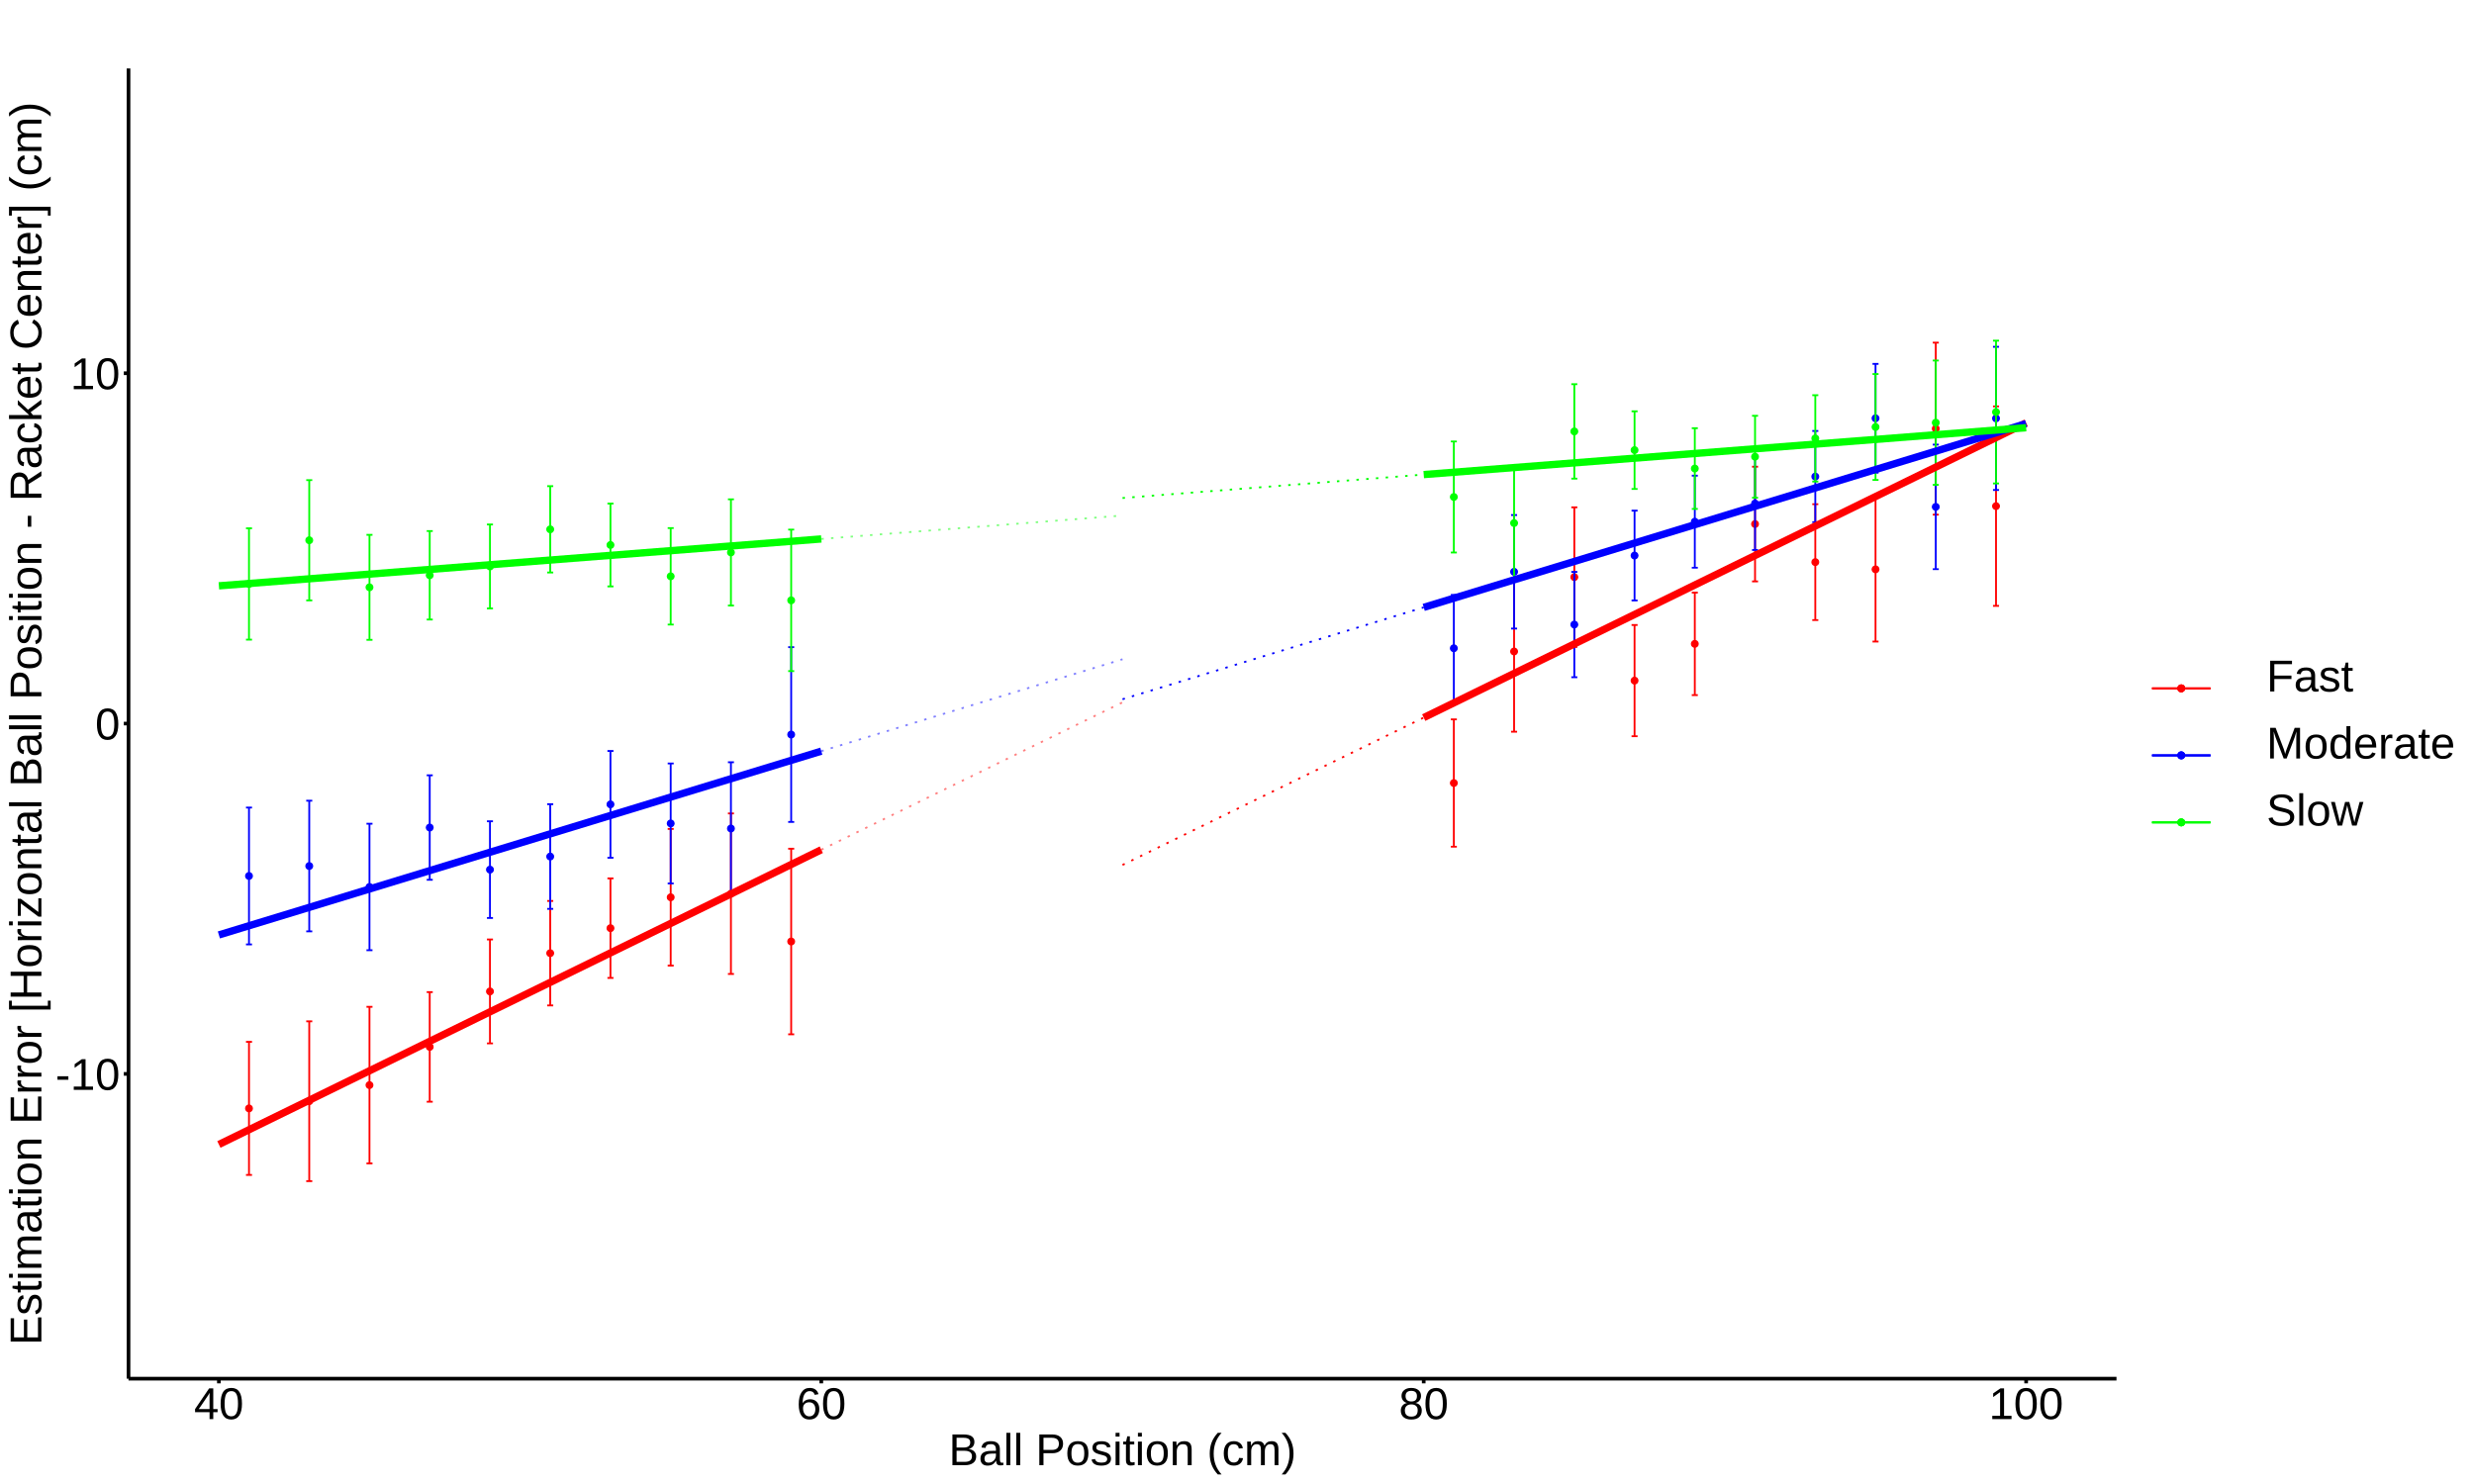
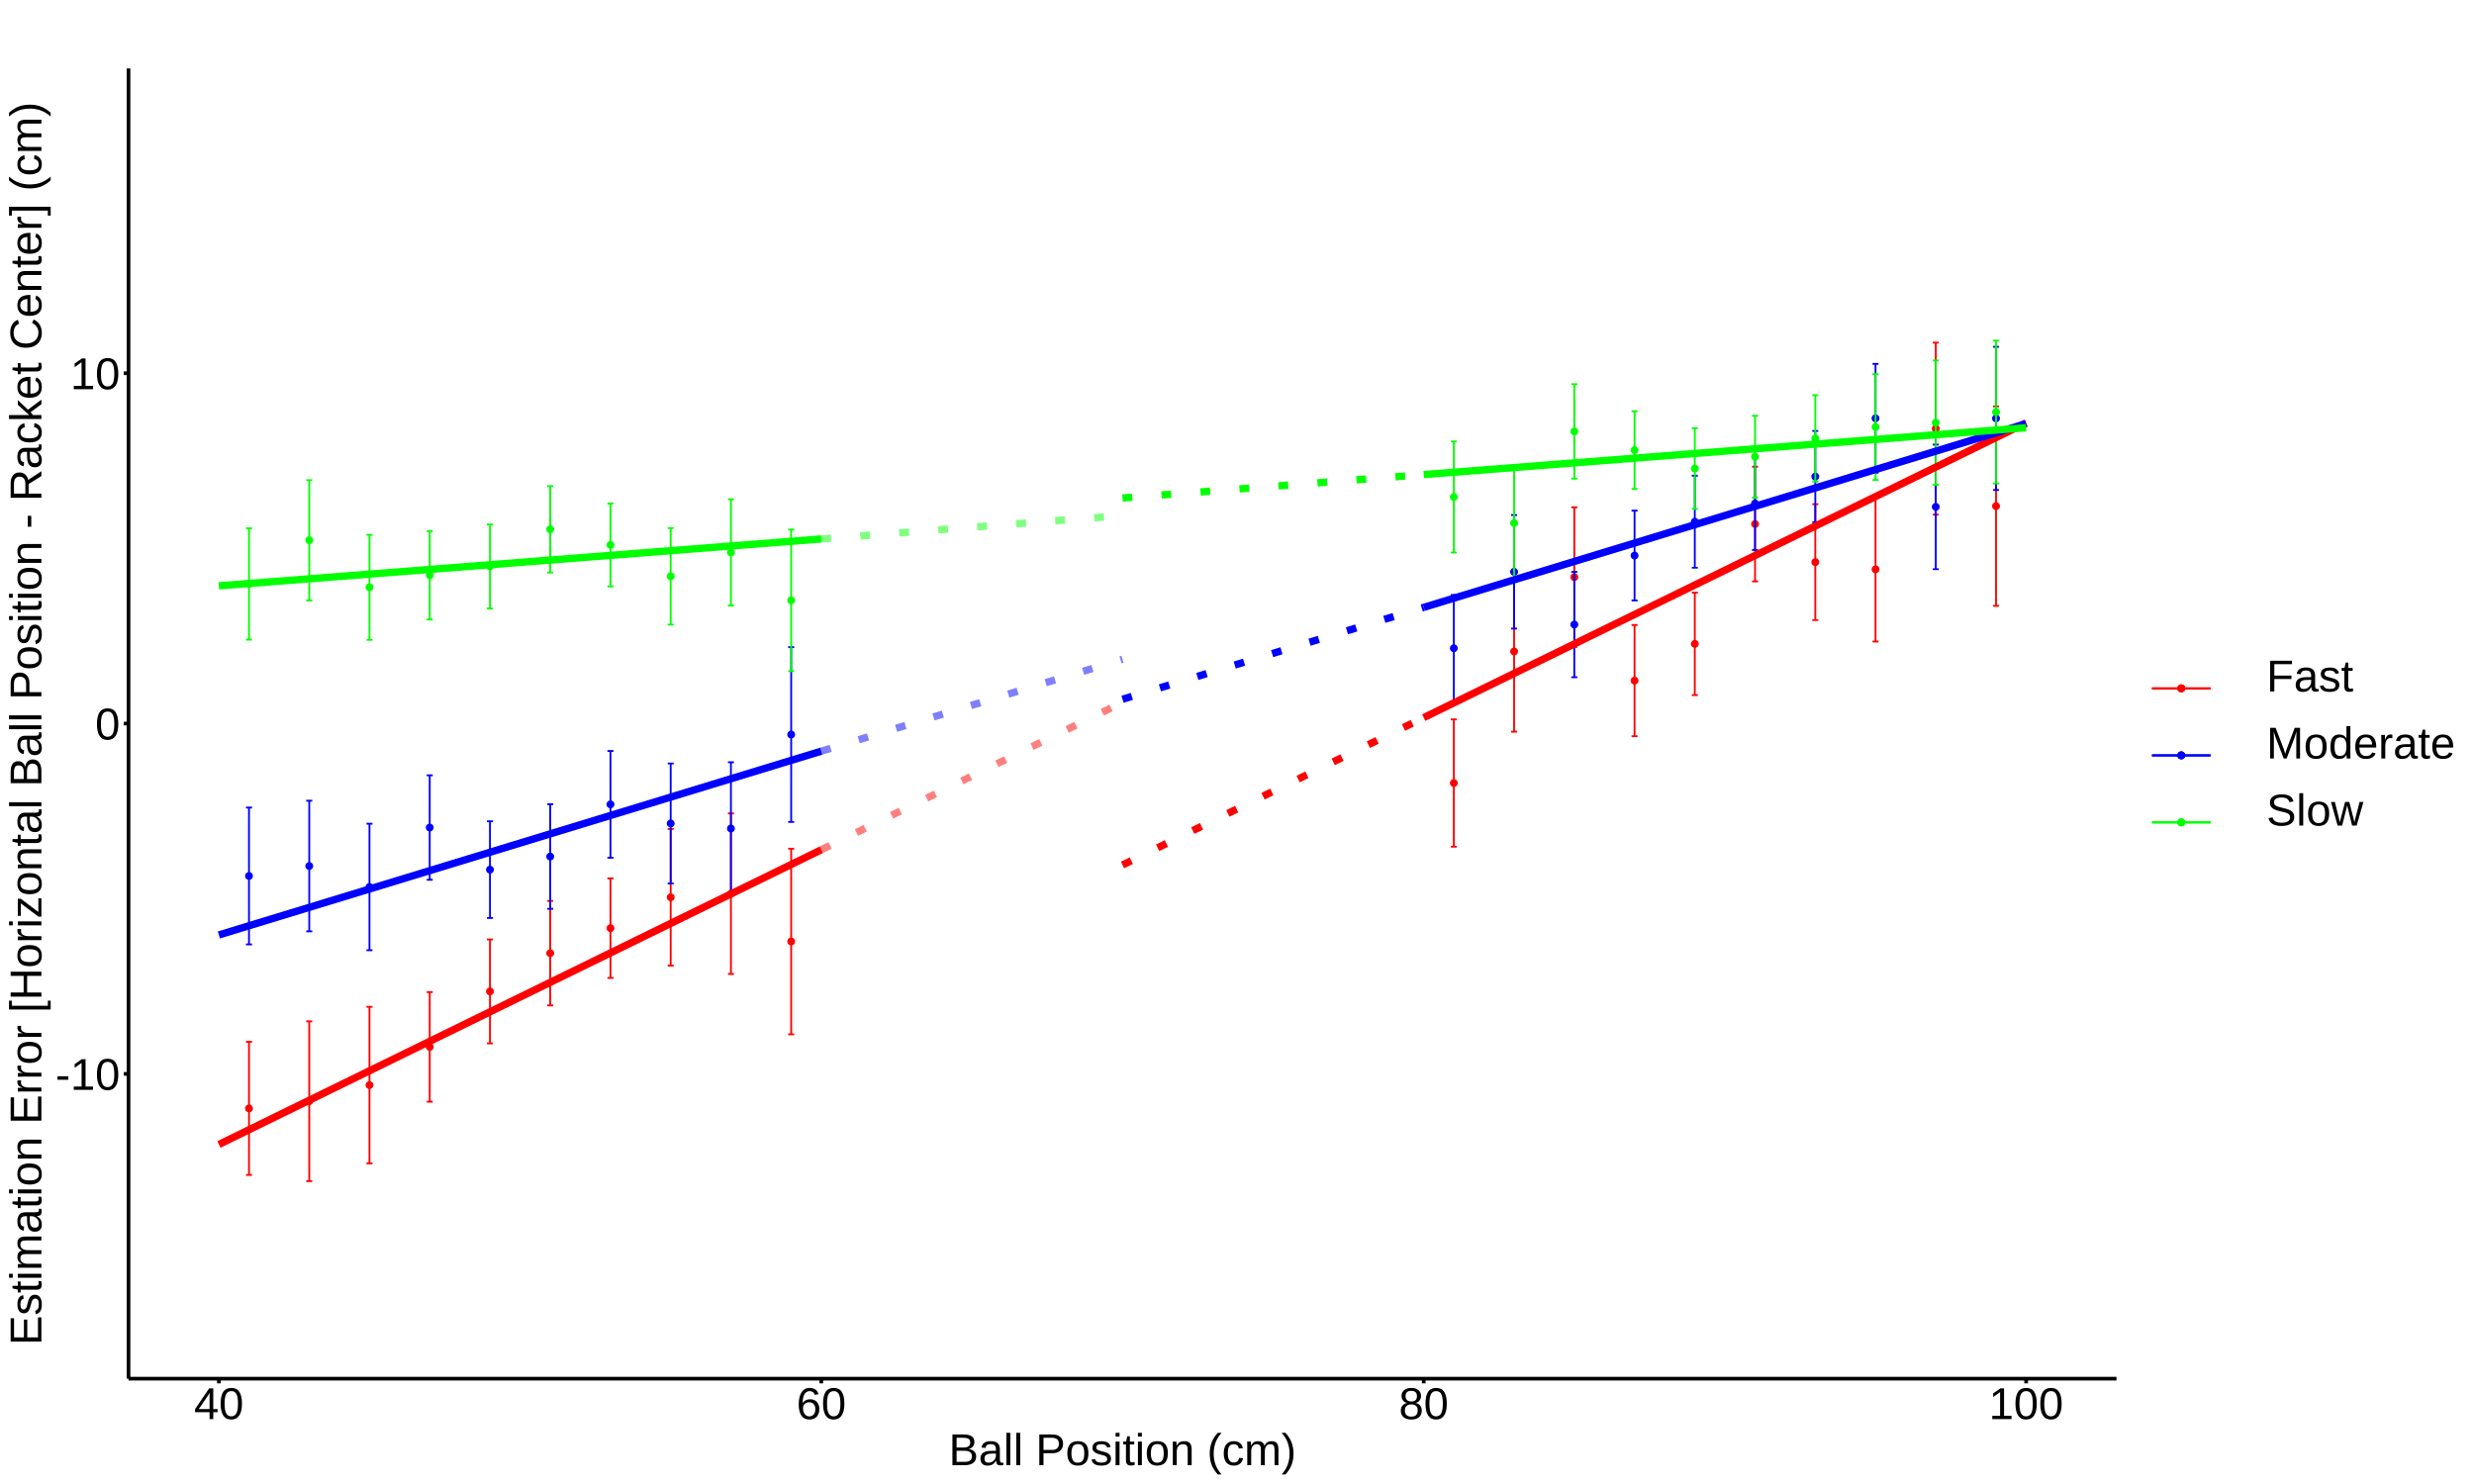
<svg xmlns="http://www.w3.org/2000/svg" class="svglite" width="1440.00pt" height="864.00pt" viewBox="0 0 1440.00 864.00">
  <defs>
    <style type="text/css">
    .svglite line, .svglite polyline, .svglite polygon, .svglite path, .svglite rect, .svglite circle {
      fill: none;
      stroke: #000000;
      stroke-linecap: round;
      stroke-linejoin: round;
      stroke-miterlimit: 10.00;
    }
    .svglite text {
      white-space: pre;
    }
  </style>
  </defs>
  <rect width="100%" height="100%" style="stroke: none; fill: none;" />
  <defs>
    <clipPath id="cpMC4wMHwxNDQwLjAwfDAuMDB8ODY0LjAw">
      <rect x="0.00" y="0.00" width="1440.00" height="864.00" />
    </clipPath>
  </defs>
  <g clip-path="url(#cpMC4wMHwxNDQwLjAwfDAuMDB8ODY0LjAw)">
</g>
  <defs>
    <clipPath id="cpNzQuODB8MTIzMS45MXwzOS44NXw4MDIuNjg=">
      <rect x="74.80" y="39.85" width="1157.11" height="762.83" />
    </clipPath>
  </defs>
  <g clip-path="url(#cpNzQuODB8MTIzMS45MXwzOS44NXw4MDIuNjg=)">
    <circle cx="144.93" cy="645.32" r="1.95" style="stroke-width: 0.71; stroke: #FF0000; fill: #FF0000;" />
    <circle cx="180.00" cy="641.15" r="1.95" style="stroke-width: 0.71; stroke: #FF0000; fill: #FF0000;" />
    <circle cx="215.06" cy="631.76" r="1.95" style="stroke-width: 0.71; stroke: #FF0000; fill: #FF0000;" />
    <circle cx="250.12" cy="609.51" r="1.95" style="stroke-width: 0.71; stroke: #FF0000; fill: #FF0000;" />
    <circle cx="285.19" cy="577.22" r="1.95" style="stroke-width: 0.71; stroke: #FF0000; fill: #FF0000;" />
    <circle cx="320.25" cy="554.95" r="1.95" style="stroke-width: 0.71; stroke: #FF0000; fill: #FF0000;" />
    <circle cx="355.32" cy="540.39" r="1.95" style="stroke-width: 0.71; stroke: #FF0000; fill: #FF0000;" />
    <circle cx="390.38" cy="522.41" r="1.95" style="stroke-width: 0.71; stroke: #FF0000; fill: #FF0000;" />
    <circle cx="425.44" cy="520.33" r="1.95" style="stroke-width: 0.71; stroke: #FF0000; fill: #FF0000;" />
    <circle cx="460.51" cy="548.15" r="1.95" style="stroke-width: 0.71; stroke: #FF0000; fill: #FF0000;" />
    <circle cx="846.21" cy="455.89" r="1.95" style="stroke-width: 0.71; stroke: #FF0000; fill: #FF0000;" />
    <circle cx="881.28" cy="379.29" r="1.95" style="stroke-width: 0.71; stroke: #FF0000; fill: #FF0000;" />
    <circle cx="916.34" cy="336.01" r="1.95" style="stroke-width: 0.71; stroke: #FF0000; fill: #FF0000;" />
    <circle cx="951.40" cy="396.26" r="1.95" style="stroke-width: 0.71; stroke: #FF0000; fill: #FF0000;" />
    <circle cx="986.47" cy="374.86" r="1.95" style="stroke-width: 0.71; stroke: #FF0000; fill: #FF0000;" />
    <circle cx="1021.53" cy="305.10" r="1.95" style="stroke-width: 0.71; stroke: #FF0000; fill: #FF0000;" />
    <circle cx="1056.60" cy="327.28" r="1.95" style="stroke-width: 0.71; stroke: #FF0000; fill: #FF0000;" />
    <circle cx="1091.66" cy="331.48" r="1.95" style="stroke-width: 0.71; stroke: #FF0000; fill: #FF0000;" />
    <circle cx="1126.72" cy="249.56" r="1.95" style="stroke-width: 0.71; stroke: #FF0000; fill: #FF0000;" />
    <circle cx="1161.79" cy="294.67" r="1.95" style="stroke-width: 0.71; stroke: #FF0000; fill: #FF0000;" />
    <polyline points="143.18,606.57 146.69,606.57 " style="stroke-width: 1.07; stroke: #FF0000; stroke-linecap: butt;" />
    <polyline points="144.93,606.57 144.93,684.06 " style="stroke-width: 1.07; stroke: #FF0000; stroke-linecap: butt;" />
    <polyline points="143.18,684.06 146.69,684.06 " style="stroke-width: 1.07; stroke: #FF0000; stroke-linecap: butt;" />
    <polyline points="178.24,594.63 181.75,594.63 " style="stroke-width: 1.07; stroke: #FF0000; stroke-linecap: butt;" />
    <polyline points="180.00,594.63 180.00,687.68 " style="stroke-width: 1.07; stroke: #FF0000; stroke-linecap: butt;" />
    <polyline points="178.24,687.68 181.75,687.68 " style="stroke-width: 1.07; stroke: #FF0000; stroke-linecap: butt;" />
    <polyline points="213.31,586.17 216.81,586.17 " style="stroke-width: 1.07; stroke: #FF0000; stroke-linecap: butt;" />
    <polyline points="215.06,586.17 215.06,677.35 " style="stroke-width: 1.07; stroke: #FF0000; stroke-linecap: butt;" />
    <polyline points="213.31,677.35 216.81,677.35 " style="stroke-width: 1.07; stroke: #FF0000; stroke-linecap: butt;" />
    <polyline points="248.37,577.60 251.88,577.60 " style="stroke-width: 1.07; stroke: #FF0000; stroke-linecap: butt;" />
    <polyline points="250.12,577.60 250.12,641.42 " style="stroke-width: 1.07; stroke: #FF0000; stroke-linecap: butt;" />
    <polyline points="248.37,641.42 251.88,641.42 " style="stroke-width: 1.07; stroke: #FF0000; stroke-linecap: butt;" />
    <polyline points="283.43,546.97 286.94,546.97 " style="stroke-width: 1.07; stroke: #FF0000; stroke-linecap: butt;" />
    <polyline points="285.19,546.97 285.19,607.47 " style="stroke-width: 1.07; stroke: #FF0000; stroke-linecap: butt;" />
    <polyline points="283.43,607.47 286.94,607.47 " style="stroke-width: 1.07; stroke: #FF0000; stroke-linecap: butt;" />
    <polyline points="318.50,524.53 322.01,524.53 " style="stroke-width: 1.07; stroke: #FF0000; stroke-linecap: butt;" />
    <polyline points="320.25,524.53 320.25,585.37 " style="stroke-width: 1.07; stroke: #FF0000; stroke-linecap: butt;" />
    <polyline points="318.50,585.37 322.01,585.37 " style="stroke-width: 1.07; stroke: #FF0000; stroke-linecap: butt;" />
    <polyline points="353.56,511.41 357.07,511.41 " style="stroke-width: 1.07; stroke: #FF0000; stroke-linecap: butt;" />
    <polyline points="355.32,511.41 355.32,569.37 " style="stroke-width: 1.07; stroke: #FF0000; stroke-linecap: butt;" />
    <polyline points="353.56,569.37 357.07,569.37 " style="stroke-width: 1.07; stroke: #FF0000; stroke-linecap: butt;" />
    <polyline points="388.63,482.62 392.13,482.62 " style="stroke-width: 1.07; stroke: #FF0000; stroke-linecap: butt;" />
    <polyline points="390.38,482.62 390.38,562.19 " style="stroke-width: 1.07; stroke: #FF0000; stroke-linecap: butt;" />
    <polyline points="388.63,562.19 392.13,562.19 " style="stroke-width: 1.07; stroke: #FF0000; stroke-linecap: butt;" />
    <polyline points="423.69,473.60 427.20,473.60 " style="stroke-width: 1.07; stroke: #FF0000; stroke-linecap: butt;" />
    <polyline points="425.44,473.60 425.44,567.06 " style="stroke-width: 1.07; stroke: #FF0000; stroke-linecap: butt;" />
    <polyline points="423.69,567.06 427.20,567.06 " style="stroke-width: 1.07; stroke: #FF0000; stroke-linecap: butt;" />
    <polyline points="458.75,494.12 462.26,494.12 " style="stroke-width: 1.07; stroke: #FF0000; stroke-linecap: butt;" />
    <polyline points="460.51,494.12 460.51,602.19 " style="stroke-width: 1.07; stroke: #FF0000; stroke-linecap: butt;" />
    <polyline points="458.75,602.19 462.26,602.19 " style="stroke-width: 1.07; stroke: #FF0000; stroke-linecap: butt;" />
    <polyline points="844.46,418.82 847.96,418.82 " style="stroke-width: 1.07; stroke: #FF0000; stroke-linecap: butt;" />
    <polyline points="846.21,418.82 846.21,492.96 " style="stroke-width: 1.07; stroke: #FF0000; stroke-linecap: butt;" />
    <polyline points="844.46,492.96 847.96,492.96 " style="stroke-width: 1.07; stroke: #FF0000; stroke-linecap: butt;" />
    <polyline points="879.52,332.57 883.03,332.57 " style="stroke-width: 1.07; stroke: #FF0000; stroke-linecap: butt;" />
    <polyline points="881.28,332.57 881.28,426.00 " style="stroke-width: 1.07; stroke: #FF0000; stroke-linecap: butt;" />
    <polyline points="879.52,426.00 883.03,426.00 " style="stroke-width: 1.07; stroke: #FF0000; stroke-linecap: butt;" />
    <polyline points="914.59,295.37 918.09,295.37 " style="stroke-width: 1.07; stroke: #FF0000; stroke-linecap: butt;" />
    <polyline points="916.34,295.37 916.34,376.65 " style="stroke-width: 1.07; stroke: #FF0000; stroke-linecap: butt;" />
    <polyline points="914.59,376.65 918.09,376.65 " style="stroke-width: 1.07; stroke: #FF0000; stroke-linecap: butt;" />
    <polyline points="949.65,363.87 953.16,363.87 " style="stroke-width: 1.07; stroke: #FF0000; stroke-linecap: butt;" />
    <polyline points="951.40,363.87 951.40,428.64 " style="stroke-width: 1.07; stroke: #FF0000; stroke-linecap: butt;" />
    <polyline points="949.65,428.64 953.16,428.64 " style="stroke-width: 1.07; stroke: #FF0000; stroke-linecap: butt;" />
    <polyline points="984.71,345.01 988.22,345.01 " style="stroke-width: 1.07; stroke: #FF0000; stroke-linecap: butt;" />
    <polyline points="986.47,345.01 986.47,404.70 " style="stroke-width: 1.07; stroke: #FF0000; stroke-linecap: butt;" />
    <polyline points="984.71,404.70 988.22,404.70 " style="stroke-width: 1.07; stroke: #FF0000; stroke-linecap: butt;" />
    <polyline points="1019.78,271.73 1023.28,271.73 " style="stroke-width: 1.07; stroke: #FF0000; stroke-linecap: butt;" />
    <polyline points="1021.53,271.73 1021.53,338.48 " style="stroke-width: 1.07; stroke: #FF0000; stroke-linecap: butt;" />
    <polyline points="1019.78,338.48 1023.28,338.48 " style="stroke-width: 1.07; stroke: #FF0000; stroke-linecap: butt;" />
    <polyline points="1054.84,293.55 1058.35,293.55 " style="stroke-width: 1.07; stroke: #FF0000; stroke-linecap: butt;" />
    <polyline points="1056.60,293.55 1056.60,361.02 " style="stroke-width: 1.07; stroke: #FF0000; stroke-linecap: butt;" />
    <polyline points="1054.84,361.02 1058.35,361.02 " style="stroke-width: 1.07; stroke: #FF0000; stroke-linecap: butt;" />
    <polyline points="1089.91,289.45 1093.41,289.45 " style="stroke-width: 1.07; stroke: #FF0000; stroke-linecap: butt;" />
    <polyline points="1091.66,289.45 1091.66,373.51 " style="stroke-width: 1.07; stroke: #FF0000; stroke-linecap: butt;" />
    <polyline points="1089.91,373.51 1093.41,373.51 " style="stroke-width: 1.07; stroke: #FF0000; stroke-linecap: butt;" />
    <polyline points="1124.97,199.49 1128.48,199.49 " style="stroke-width: 1.07; stroke: #FF0000; stroke-linecap: butt;" />
    <polyline points="1126.72,199.49 1126.72,299.64 " style="stroke-width: 1.07; stroke: #FF0000; stroke-linecap: butt;" />
    <polyline points="1124.97,299.64 1128.48,299.64 " style="stroke-width: 1.07; stroke: #FF0000; stroke-linecap: butt;" />
    <polyline points="1160.03,236.60 1163.54,236.60 " style="stroke-width: 1.07; stroke: #FF0000; stroke-linecap: butt;" />
    <polyline points="1161.79,236.60 1161.79,352.74 " style="stroke-width: 1.07; stroke: #FF0000; stroke-linecap: butt;" />
    <polyline points="1160.03,352.74 1163.54,352.74 " style="stroke-width: 1.07; stroke: #FF0000; stroke-linecap: butt;" />
    <circle cx="144.93" cy="510.00" r="1.95" style="stroke-width: 0.71; stroke: #0000FF; fill: #0000FF;" />
    <circle cx="180.00" cy="504.21" r="1.95" style="stroke-width: 0.71; stroke: #0000FF; fill: #0000FF;" />
    <circle cx="215.06" cy="516.40" r="1.95" style="stroke-width: 0.71; stroke: #0000FF; fill: #0000FF;" />
    <circle cx="250.12" cy="481.80" r="1.95" style="stroke-width: 0.71; stroke: #0000FF; fill: #0000FF;" />
    <circle cx="285.19" cy="506.31" r="1.95" style="stroke-width: 0.71; stroke: #0000FF; fill: #0000FF;" />
    <circle cx="320.25" cy="498.69" r="1.95" style="stroke-width: 0.71; stroke: #0000FF; fill: #0000FF;" />
    <circle cx="355.32" cy="468.31" r="1.95" style="stroke-width: 0.71; stroke: #0000FF; fill: #0000FF;" />
    <circle cx="390.38" cy="479.42" r="1.95" style="stroke-width: 0.71; stroke: #0000FF; fill: #0000FF;" />
    <circle cx="425.44" cy="482.37" r="1.95" style="stroke-width: 0.71; stroke: #0000FF; fill: #0000FF;" />
    <circle cx="460.51" cy="427.66" r="1.95" style="stroke-width: 0.71; stroke: #0000FF; fill: #0000FF;" />
    <circle cx="846.21" cy="377.42" r="1.95" style="stroke-width: 0.71; stroke: #0000FF; fill: #0000FF;" />
    <circle cx="881.28" cy="332.92" r="1.95" style="stroke-width: 0.71; stroke: #0000FF; fill: #0000FF;" />
    <circle cx="916.34" cy="363.62" r="1.95" style="stroke-width: 0.71; stroke: #0000FF; fill: #0000FF;" />
    <circle cx="951.40" cy="323.45" r="1.95" style="stroke-width: 0.71; stroke: #0000FF; fill: #0000FF;" />
    <circle cx="986.47" cy="303.73" r="1.95" style="stroke-width: 0.71; stroke: #0000FF; fill: #0000FF;" />
    <circle cx="1021.53" cy="293.11" r="1.95" style="stroke-width: 0.71; stroke: #0000FF; fill: #0000FF;" />
    <circle cx="1056.60" cy="277.47" r="1.95" style="stroke-width: 0.71; stroke: #0000FF; fill: #0000FF;" />
    <circle cx="1091.66" cy="243.53" r="1.95" style="stroke-width: 0.71; stroke: #0000FF; fill: #0000FF;" />
    <circle cx="1126.72" cy="295.10" r="1.95" style="stroke-width: 0.71; stroke: #0000FF; fill: #0000FF;" />
    <circle cx="1161.79" cy="243.59" r="1.95" style="stroke-width: 0.71; stroke: #0000FF; fill: #0000FF;" />
    <polyline points="143.18,470.17 146.69,470.17 " style="stroke-width: 1.07; stroke: #0000FF; stroke-linecap: butt;" />
    <polyline points="144.93,470.17 144.93,549.84 " style="stroke-width: 1.07; stroke: #0000FF; stroke-linecap: butt;" />
    <polyline points="143.18,549.84 146.69,549.84 " style="stroke-width: 1.07; stroke: #0000FF; stroke-linecap: butt;" />
    <polyline points="178.24,466.19 181.75,466.19 " style="stroke-width: 1.07; stroke: #0000FF; stroke-linecap: butt;" />
    <polyline points="180.00,466.19 180.00,542.23 " style="stroke-width: 1.07; stroke: #0000FF; stroke-linecap: butt;" />
    <polyline points="178.24,542.23 181.75,542.23 " style="stroke-width: 1.07; stroke: #0000FF; stroke-linecap: butt;" />
    <polyline points="213.31,479.57 216.81,479.57 " style="stroke-width: 1.07; stroke: #0000FF; stroke-linecap: butt;" />
    <polyline points="215.06,479.57 215.06,553.24 " style="stroke-width: 1.07; stroke: #0000FF; stroke-linecap: butt;" />
    <polyline points="213.31,553.24 216.81,553.24 " style="stroke-width: 1.07; stroke: #0000FF; stroke-linecap: butt;" />
    <polyline points="248.37,451.38 251.88,451.38 " style="stroke-width: 1.07; stroke: #0000FF; stroke-linecap: butt;" />
    <polyline points="250.12,451.38 250.12,512.21 " style="stroke-width: 1.07; stroke: #0000FF; stroke-linecap: butt;" />
    <polyline points="248.37,512.21 251.88,512.21 " style="stroke-width: 1.07; stroke: #0000FF; stroke-linecap: butt;" />
    <polyline points="283.43,478.15 286.94,478.15 " style="stroke-width: 1.07; stroke: #0000FF; stroke-linecap: butt;" />
    <polyline points="285.19,478.15 285.19,534.46 " style="stroke-width: 1.07; stroke: #0000FF; stroke-linecap: butt;" />
    <polyline points="283.43,534.46 286.94,534.46 " style="stroke-width: 1.07; stroke: #0000FF; stroke-linecap: butt;" />
    <polyline points="318.50,468.21 322.01,468.21 " style="stroke-width: 1.07; stroke: #0000FF; stroke-linecap: butt;" />
    <polyline points="320.25,468.21 320.25,529.16 " style="stroke-width: 1.07; stroke: #0000FF; stroke-linecap: butt;" />
    <polyline points="318.50,529.16 322.01,529.16 " style="stroke-width: 1.07; stroke: #0000FF; stroke-linecap: butt;" />
    <polyline points="353.56,437.22 357.07,437.22 " style="stroke-width: 1.07; stroke: #0000FF; stroke-linecap: butt;" />
    <polyline points="355.32,437.22 355.32,499.39 " style="stroke-width: 1.07; stroke: #0000FF; stroke-linecap: butt;" />
    <polyline points="353.56,499.39 357.07,499.39 " style="stroke-width: 1.07; stroke: #0000FF; stroke-linecap: butt;" />
    <polyline points="388.63,444.50 392.13,444.50 " style="stroke-width: 1.07; stroke: #0000FF; stroke-linecap: butt;" />
    <polyline points="390.38,444.50 390.38,514.35 " style="stroke-width: 1.07; stroke: #0000FF; stroke-linecap: butt;" />
    <polyline points="388.63,514.35 392.13,514.35 " style="stroke-width: 1.07; stroke: #0000FF; stroke-linecap: butt;" />
    <polyline points="423.69,443.78 427.20,443.78 " style="stroke-width: 1.07; stroke: #0000FF; stroke-linecap: butt;" />
    <polyline points="425.44,443.78 425.44,520.96 " style="stroke-width: 1.07; stroke: #0000FF; stroke-linecap: butt;" />
    <polyline points="423.69,520.96 427.20,520.96 " style="stroke-width: 1.07; stroke: #0000FF; stroke-linecap: butt;" />
    <polyline points="458.75,376.77 462.26,376.77 " style="stroke-width: 1.07; stroke: #0000FF; stroke-linecap: butt;" />
    <polyline points="460.51,376.77 460.51,478.55 " style="stroke-width: 1.07; stroke: #0000FF; stroke-linecap: butt;" />
    <polyline points="458.75,478.55 462.26,478.55 " style="stroke-width: 1.07; stroke: #0000FF; stroke-linecap: butt;" />
    <polyline points="844.46,346.36 847.96,346.36 " style="stroke-width: 1.07; stroke: #0000FF; stroke-linecap: butt;" />
    <polyline points="846.21,346.36 846.21,408.47 " style="stroke-width: 1.07; stroke: #0000FF; stroke-linecap: butt;" />
    <polyline points="844.46,408.47 847.96,408.47 " style="stroke-width: 1.07; stroke: #0000FF; stroke-linecap: butt;" />
    <polyline points="879.52,299.88 883.03,299.88 " style="stroke-width: 1.07; stroke: #0000FF; stroke-linecap: butt;" />
    <polyline points="881.28,299.88 881.28,365.96 " style="stroke-width: 1.07; stroke: #0000FF; stroke-linecap: butt;" />
    <polyline points="879.52,365.96 883.03,365.96 " style="stroke-width: 1.07; stroke: #0000FF; stroke-linecap: butt;" />
    <polyline points="914.59,332.96 918.09,332.96 " style="stroke-width: 1.07; stroke: #0000FF; stroke-linecap: butt;" />
    <polyline points="916.34,332.96 916.34,394.28 " style="stroke-width: 1.07; stroke: #0000FF; stroke-linecap: butt;" />
    <polyline points="914.59,394.28 918.09,394.28 " style="stroke-width: 1.07; stroke: #0000FF; stroke-linecap: butt;" />
    <polyline points="949.65,297.29 953.16,297.29 " style="stroke-width: 1.07; stroke: #0000FF; stroke-linecap: butt;" />
    <polyline points="951.40,297.29 951.40,349.61 " style="stroke-width: 1.07; stroke: #0000FF; stroke-linecap: butt;" />
    <polyline points="949.65,349.61 953.16,349.61 " style="stroke-width: 1.07; stroke: #0000FF; stroke-linecap: butt;" />
    <polyline points="984.71,276.94 988.22,276.94 " style="stroke-width: 1.07; stroke: #0000FF; stroke-linecap: butt;" />
    <polyline points="986.47,276.94 986.47,330.53 " style="stroke-width: 1.07; stroke: #0000FF; stroke-linecap: butt;" />
    <polyline points="984.71,330.53 988.22,330.53 " style="stroke-width: 1.07; stroke: #0000FF; stroke-linecap: butt;" />
    <polyline points="1019.78,266.00 1023.28,266.00 " style="stroke-width: 1.07; stroke: #0000FF; stroke-linecap: butt;" />
    <polyline points="1021.53,266.00 1021.53,320.21 " style="stroke-width: 1.07; stroke: #0000FF; stroke-linecap: butt;" />
    <polyline points="1019.78,320.21 1023.28,320.21 " style="stroke-width: 1.07; stroke: #0000FF; stroke-linecap: butt;" />
    <polyline points="1054.84,250.92 1058.35,250.92 " style="stroke-width: 1.07; stroke: #0000FF; stroke-linecap: butt;" />
    <polyline points="1056.60,250.92 1056.60,304.02 " style="stroke-width: 1.07; stroke: #0000FF; stroke-linecap: butt;" />
    <polyline points="1054.84,304.02 1058.35,304.02 " style="stroke-width: 1.07; stroke: #0000FF; stroke-linecap: butt;" />
    <polyline points="1089.91,211.85 1093.41,211.85 " style="stroke-width: 1.07; stroke: #0000FF; stroke-linecap: butt;" />
    <polyline points="1091.66,211.85 1091.66,275.21 " style="stroke-width: 1.07; stroke: #0000FF; stroke-linecap: butt;" />
    <polyline points="1089.91,275.21 1093.41,275.21 " style="stroke-width: 1.07; stroke: #0000FF; stroke-linecap: butt;" />
    <polyline points="1124.97,258.84 1128.48,258.84 " style="stroke-width: 1.07; stroke: #0000FF; stroke-linecap: butt;" />
    <polyline points="1126.72,258.84 1126.72,331.37 " style="stroke-width: 1.07; stroke: #0000FF; stroke-linecap: butt;" />
    <polyline points="1124.97,331.37 1128.48,331.37 " style="stroke-width: 1.07; stroke: #0000FF; stroke-linecap: butt;" />
    <polyline points="1160.03,201.91 1163.54,201.91 " style="stroke-width: 1.07; stroke: #0000FF; stroke-linecap: butt;" />
    <polyline points="1161.79,201.91 1161.79,285.27 " style="stroke-width: 1.07; stroke: #0000FF; stroke-linecap: butt;" />
    <polyline points="1160.03,285.27 1163.54,285.27 " style="stroke-width: 1.07; stroke: #0000FF; stroke-linecap: butt;" />
    <circle cx="144.93" cy="339.99" r="1.95" style="stroke-width: 0.71; stroke: #00FF00; fill: #00FF00;" />
    <circle cx="180.00" cy="314.54" r="1.95" style="stroke-width: 0.71; stroke: #00FF00; fill: #00FF00;" />
    <circle cx="215.06" cy="341.94" r="1.95" style="stroke-width: 0.71; stroke: #00FF00; fill: #00FF00;" />
    <circle cx="250.12" cy="334.93" r="1.95" style="stroke-width: 0.71; stroke: #00FF00; fill: #00FF00;" />
    <circle cx="285.19" cy="329.80" r="1.95" style="stroke-width: 0.71; stroke: #00FF00; fill: #00FF00;" />
    <circle cx="320.25" cy="308.18" r="1.95" style="stroke-width: 0.71; stroke: #00FF00; fill: #00FF00;" />
    <circle cx="355.32" cy="317.29" r="1.95" style="stroke-width: 0.71; stroke: #00FF00; fill: #00FF00;" />
    <circle cx="390.38" cy="335.54" r="1.95" style="stroke-width: 0.71; stroke: #00FF00; fill: #00FF00;" />
    <circle cx="425.44" cy="321.63" r="1.95" style="stroke-width: 0.71; stroke: #00FF00; fill: #00FF00;" />
    <circle cx="460.51" cy="349.53" r="1.95" style="stroke-width: 0.71; stroke: #00FF00; fill: #00FF00;" />
    <circle cx="846.21" cy="289.35" r="1.95" style="stroke-width: 0.71; stroke: #00FF00; fill: #00FF00;" />
    <circle cx="881.28" cy="304.54" r="1.95" style="stroke-width: 0.71; stroke: #00FF00; fill: #00FF00;" />
    <circle cx="916.34" cy="251.18" r="1.95" style="stroke-width: 0.71; stroke: #00FF00; fill: #00FF00;" />
    <circle cx="951.40" cy="262.06" r="1.95" style="stroke-width: 0.71; stroke: #00FF00; fill: #00FF00;" />
    <circle cx="986.47" cy="272.79" r="1.95" style="stroke-width: 0.71; stroke: #00FF00; fill: #00FF00;" />
    <circle cx="1021.53" cy="265.91" r="1.95" style="stroke-width: 0.71; stroke: #00FF00; fill: #00FF00;" />
    <circle cx="1056.60" cy="255.22" r="1.95" style="stroke-width: 0.71; stroke: #00FF00; fill: #00FF00;" />
    <circle cx="1091.66" cy="248.60" r="1.95" style="stroke-width: 0.71; stroke: #00FF00; fill: #00FF00;" />
    <circle cx="1126.72" cy="246.08" r="1.95" style="stroke-width: 0.71; stroke: #00FF00; fill: #00FF00;" />
    <circle cx="1161.79" cy="239.91" r="1.95" style="stroke-width: 0.71; stroke: #00FF00; fill: #00FF00;" />
    <polyline points="143.18,307.58 146.69,307.58 " style="stroke-width: 1.07; stroke: #00FF00; stroke-linecap: butt;" />
    <polyline points="144.93,307.58 144.93,372.40 " style="stroke-width: 1.07; stroke: #00FF00; stroke-linecap: butt;" />
    <polyline points="143.18,372.40 146.69,372.40 " style="stroke-width: 1.07; stroke: #00FF00; stroke-linecap: butt;" />
    <polyline points="178.24,279.53 181.75,279.53 " style="stroke-width: 1.07; stroke: #00FF00; stroke-linecap: butt;" />
    <polyline points="180.00,279.53 180.00,349.54 " style="stroke-width: 1.07; stroke: #00FF00; stroke-linecap: butt;" />
    <polyline points="178.24,349.54 181.75,349.54 " style="stroke-width: 1.07; stroke: #00FF00; stroke-linecap: butt;" />
    <polyline points="213.31,311.37 216.81,311.37 " style="stroke-width: 1.07; stroke: #00FF00; stroke-linecap: butt;" />
    <polyline points="215.06,311.37 215.06,372.51 " style="stroke-width: 1.07; stroke: #00FF00; stroke-linecap: butt;" />
    <polyline points="213.31,372.51 216.81,372.51 " style="stroke-width: 1.07; stroke: #00FF00; stroke-linecap: butt;" />
    <polyline points="248.37,309.18 251.88,309.18 " style="stroke-width: 1.07; stroke: #00FF00; stroke-linecap: butt;" />
    <polyline points="250.12,309.18 250.12,360.68 " style="stroke-width: 1.07; stroke: #00FF00; stroke-linecap: butt;" />
    <polyline points="248.37,360.68 251.88,360.68 " style="stroke-width: 1.07; stroke: #00FF00; stroke-linecap: butt;" />
    <polyline points="283.43,305.35 286.94,305.35 " style="stroke-width: 1.07; stroke: #00FF00; stroke-linecap: butt;" />
    <polyline points="285.19,305.35 285.19,354.25 " style="stroke-width: 1.07; stroke: #00FF00; stroke-linecap: butt;" />
    <polyline points="283.43,354.25 286.94,354.25 " style="stroke-width: 1.07; stroke: #00FF00; stroke-linecap: butt;" />
    <polyline points="318.50,283.06 322.01,283.06 " style="stroke-width: 1.07; stroke: #00FF00; stroke-linecap: butt;" />
    <polyline points="320.25,283.06 320.25,333.31 " style="stroke-width: 1.07; stroke: #00FF00; stroke-linecap: butt;" />
    <polyline points="318.50,333.31 322.01,333.31 " style="stroke-width: 1.07; stroke: #00FF00; stroke-linecap: butt;" />
    <polyline points="353.56,293.17 357.07,293.17 " style="stroke-width: 1.07; stroke: #00FF00; stroke-linecap: butt;" />
    <polyline points="355.32,293.17 355.32,341.40 " style="stroke-width: 1.07; stroke: #00FF00; stroke-linecap: butt;" />
    <polyline points="353.56,341.40 357.07,341.40 " style="stroke-width: 1.07; stroke: #00FF00; stroke-linecap: butt;" />
    <polyline points="388.63,307.45 392.13,307.45 " style="stroke-width: 1.07; stroke: #00FF00; stroke-linecap: butt;" />
    <polyline points="390.38,307.45 390.38,363.63 " style="stroke-width: 1.07; stroke: #00FF00; stroke-linecap: butt;" />
    <polyline points="388.63,363.63 392.13,363.63 " style="stroke-width: 1.07; stroke: #00FF00; stroke-linecap: butt;" />
    <polyline points="423.69,290.71 427.20,290.71 " style="stroke-width: 1.07; stroke: #00FF00; stroke-linecap: butt;" />
    <polyline points="425.44,290.71 425.44,352.55 " style="stroke-width: 1.07; stroke: #00FF00; stroke-linecap: butt;" />
    <polyline points="423.69,352.55 427.20,352.55 " style="stroke-width: 1.07; stroke: #00FF00; stroke-linecap: butt;" />
    <polyline points="458.75,308.33 462.26,308.33 " style="stroke-width: 1.07; stroke: #00FF00; stroke-linecap: butt;" />
    <polyline points="460.51,308.33 460.51,390.73 " style="stroke-width: 1.07; stroke: #00FF00; stroke-linecap: butt;" />
    <polyline points="458.75,390.73 462.26,390.73 " style="stroke-width: 1.07; stroke: #00FF00; stroke-linecap: butt;" />
    <polyline points="844.46,257.03 847.96,257.03 " style="stroke-width: 1.07; stroke: #00FF00; stroke-linecap: butt;" />
    <polyline points="846.21,257.03 846.21,321.68 " style="stroke-width: 1.07; stroke: #00FF00; stroke-linecap: butt;" />
    <polyline points="844.46,321.68 847.96,321.68 " style="stroke-width: 1.07; stroke: #00FF00; stroke-linecap: butt;" />
    <polyline points="879.52,272.49 883.03,272.49 " style="stroke-width: 1.07; stroke: #00FF00; stroke-linecap: butt;" />
    <polyline points="881.28,272.49 881.28,336.60 " style="stroke-width: 1.07; stroke: #00FF00; stroke-linecap: butt;" />
    <polyline points="879.52,336.60 883.03,336.60 " style="stroke-width: 1.07; stroke: #00FF00; stroke-linecap: butt;" />
    <polyline points="914.59,223.69 918.09,223.69 " style="stroke-width: 1.07; stroke: #00FF00; stroke-linecap: butt;" />
    <polyline points="916.34,223.69 916.34,278.66 " style="stroke-width: 1.07; stroke: #00FF00; stroke-linecap: butt;" />
    <polyline points="914.59,278.66 918.09,278.66 " style="stroke-width: 1.07; stroke: #00FF00; stroke-linecap: butt;" />
    <polyline points="949.65,239.45 953.16,239.45 " style="stroke-width: 1.07; stroke: #00FF00; stroke-linecap: butt;" />
    <polyline points="951.40,239.45 951.40,284.68 " style="stroke-width: 1.07; stroke: #00FF00; stroke-linecap: butt;" />
    <polyline points="949.65,284.68 953.16,284.68 " style="stroke-width: 1.07; stroke: #00FF00; stroke-linecap: butt;" />
    <polyline points="984.71,249.31 988.22,249.31 " style="stroke-width: 1.07; stroke: #00FF00; stroke-linecap: butt;" />
    <polyline points="986.47,249.31 986.47,296.28 " style="stroke-width: 1.07; stroke: #00FF00; stroke-linecap: butt;" />
    <polyline points="984.71,296.28 988.22,296.28 " style="stroke-width: 1.07; stroke: #00FF00; stroke-linecap: butt;" />
    <polyline points="1019.78,242.07 1023.28,242.07 " style="stroke-width: 1.07; stroke: #00FF00; stroke-linecap: butt;" />
    <polyline points="1021.53,242.07 1021.53,289.75 " style="stroke-width: 1.07; stroke: #00FF00; stroke-linecap: butt;" />
    <polyline points="1019.78,289.75 1023.28,289.75 " style="stroke-width: 1.07; stroke: #00FF00; stroke-linecap: butt;" />
    <polyline points="1054.84,230.09 1058.35,230.09 " style="stroke-width: 1.07; stroke: #00FF00; stroke-linecap: butt;" />
    <polyline points="1056.60,230.09 1056.60,280.36 " style="stroke-width: 1.07; stroke: #00FF00; stroke-linecap: butt;" />
    <polyline points="1054.84,280.36 1058.35,280.36 " style="stroke-width: 1.07; stroke: #00FF00; stroke-linecap: butt;" />
    <polyline points="1089.91,217.78 1093.41,217.78 " style="stroke-width: 1.07; stroke: #00FF00; stroke-linecap: butt;" />
    <polyline points="1091.66,217.78 1091.66,279.42 " style="stroke-width: 1.07; stroke: #00FF00; stroke-linecap: butt;" />
    <polyline points="1089.91,279.42 1093.41,279.42 " style="stroke-width: 1.07; stroke: #00FF00; stroke-linecap: butt;" />
    <polyline points="1124.97,209.88 1128.48,209.88 " style="stroke-width: 1.07; stroke: #00FF00; stroke-linecap: butt;" />
    <polyline points="1126.72,209.88 1126.72,282.29 " style="stroke-width: 1.07; stroke: #00FF00; stroke-linecap: butt;" />
    <polyline points="1124.97,282.29 1128.48,282.29 " style="stroke-width: 1.07; stroke: #00FF00; stroke-linecap: butt;" />
    <polyline points="1160.03,198.34 1163.54,198.34 " style="stroke-width: 1.07; stroke: #00FF00; stroke-linecap: butt;" />
    <polyline points="1161.79,198.34 1161.79,281.48 " style="stroke-width: 1.07; stroke: #00FF00; stroke-linecap: butt;" />
    <polyline points="1160.03,281.48 1163.54,281.48 " style="stroke-width: 1.07; stroke: #00FF00; stroke-linecap: butt;" />
    <line x1="127.40" y1="666.32" x2="478.04" y2="494.72" style="stroke-width: 4.27; stroke: #FF0000; stroke-linecap: butt;" />
    <line x1="828.68" y1="417.80" x2="1179.32" y2="246.20" style="stroke-width: 4.27; stroke: #FF0000; stroke-linecap: butt;" />
-     <line x1="478.04" y1="494.72" x2="653.36" y2="408.92" style="stroke-width: 1.07; stroke: #FF0000; stroke-opacity: 0.50; stroke-dasharray: 1.42,4.27; stroke-linecap: butt;" />
-     <line x1="653.36" y1="503.59" x2="828.68" y2="417.80" style="stroke-width: 1.07; stroke: #FF0000; stroke-dasharray: 1.42,4.27; stroke-linecap: butt;" />
+     <line x1="478.04" y1="494.72" x2="653.36" y2="408.92" style="stroke-width: 4.27; stroke: #FF0000; stroke-opacity: 0.50; stroke-dasharray: 5.69,17.07; stroke-linecap: butt;" />
+     <line x1="653.36" y1="503.59" x2="828.68" y2="417.80" style="stroke-width: 4.27; stroke: #FF0000; stroke-dasharray: 5.69,17.07; stroke-linecap: butt;" />
    <line x1="127.40" y1="544.33" x2="478.04" y2="437.33" style="stroke-width: 4.27; stroke: #0000FF; stroke-linecap: butt;" />
    <line x1="828.68" y1="353.62" x2="1179.32" y2="246.62" style="stroke-width: 4.27; stroke: #0000FF; stroke-linecap: butt;" />
-     <line x1="478.04" y1="437.33" x2="653.36" y2="383.84" style="stroke-width: 1.07; stroke: #0000FF; stroke-opacity: 0.50; stroke-dasharray: 1.42,4.27; stroke-linecap: butt;" />
-     <line x1="653.36" y1="407.11" x2="828.68" y2="353.62" style="stroke-width: 1.07; stroke: #0000FF; stroke-dasharray: 1.42,4.27; stroke-linecap: butt;" />
+     <line x1="478.04" y1="437.33" x2="653.36" y2="383.84" style="stroke-width: 4.27; stroke: #0000FF; stroke-opacity: 0.50; stroke-dasharray: 5.69,17.07; stroke-linecap: butt;" />
+     <line x1="653.36" y1="407.11" x2="828.68" y2="353.62" style="stroke-width: 4.27; stroke: #0000FF; stroke-dasharray: 5.69,17.07; stroke-linecap: butt;" />
    <line x1="127.40" y1="341.07" x2="478.04" y2="313.78" style="stroke-width: 4.27; stroke: #00FF00; stroke-linecap: butt;" />
    <line x1="828.68" y1="276.30" x2="1179.32" y2="249.01" style="stroke-width: 4.27; stroke: #00FF00; stroke-linecap: butt;" />
-     <line x1="478.04" y1="313.78" x2="653.36" y2="300.14" style="stroke-width: 1.07; stroke: #00FF00; stroke-opacity: 0.50; stroke-dasharray: 1.42,4.27; stroke-linecap: butt;" />
-     <line x1="653.36" y1="289.95" x2="828.68" y2="276.30" style="stroke-width: 1.07; stroke: #00FF00; stroke-dasharray: 1.42,4.27; stroke-linecap: butt;" />
+     <line x1="478.04" y1="313.78" x2="653.36" y2="300.14" style="stroke-width: 4.27; stroke: #00FF00; stroke-opacity: 0.50; stroke-dasharray: 5.69,17.07; stroke-linecap: butt;" />
+     <line x1="653.36" y1="289.95" x2="828.68" y2="276.30" style="stroke-width: 4.27; stroke: #00FF00; stroke-dasharray: 5.69,17.07; stroke-linecap: butt;" />
  </g>
  <g clip-path="url(#cpMC4wMHwxNDQwLjAwfDAuMDB8ODY0LjAw)">
    <polyline points="74.80,802.68 74.80,39.85 " style="stroke-width: 2.13; stroke-linecap: butt;" />
    <text x="69.87" y="634.54" text-anchor="end" style="font-size: 26.00px; font-family: &quot;Arial&quot;;" textLength="37.57px" lengthAdjust="spacingAndGlyphs">-10</text>
    <text x="69.87" y="430.57" text-anchor="end" style="font-size: 26.00px; font-family: &quot;Arial&quot;;" textLength="14.46px" lengthAdjust="spacingAndGlyphs">0</text>
    <text x="69.87" y="226.61" text-anchor="end" style="font-size: 26.00px; font-family: &quot;Arial&quot;;" textLength="28.92px" lengthAdjust="spacingAndGlyphs">10</text>
    <polyline points="72.06,625.23 74.80,625.23 " style="stroke-width: 2.13; stroke-linecap: butt;" />
    <polyline points="72.06,421.27 74.80,421.27 " style="stroke-width: 2.13; stroke-linecap: butt;" />
    <polyline points="72.06,217.30 74.80,217.30 " style="stroke-width: 2.13; stroke-linecap: butt;" />
    <polyline points="74.80,802.68 1231.91,802.68 " style="stroke-width: 2.13; stroke-linecap: butt;" />
    <polyline points="127.40,805.42 127.40,802.68 " style="stroke-width: 2.13; stroke-linecap: butt;" />
    <polyline points="478.04,805.42 478.04,802.68 " style="stroke-width: 2.13; stroke-linecap: butt;" />
    <polyline points="828.68,805.42 828.68,802.68 " style="stroke-width: 2.13; stroke-linecap: butt;" />
    <polyline points="1179.32,805.42 1179.32,802.68 " style="stroke-width: 2.13; stroke-linecap: butt;" />
    <text x="127.40" y="826.22" text-anchor="middle" style="font-size: 26.00px; font-family: &quot;Arial&quot;;" textLength="28.92px" lengthAdjust="spacingAndGlyphs">40</text>
    <text x="478.04" y="826.22" text-anchor="middle" style="font-size: 26.00px; font-family: &quot;Arial&quot;;" textLength="28.92px" lengthAdjust="spacingAndGlyphs">60</text>
    <text x="828.68" y="826.22" text-anchor="middle" style="font-size: 26.00px; font-family: &quot;Arial&quot;;" textLength="28.92px" lengthAdjust="spacingAndGlyphs">80</text>
    <text x="1179.32" y="826.22" text-anchor="middle" style="font-size: 26.00px; font-family: &quot;Arial&quot;;" textLength="43.37px" lengthAdjust="spacingAndGlyphs">100</text>
    <text x="653.36" y="853.05" text-anchor="middle" style="font-size: 26.00px; font-family: &quot;Arial&quot;;" textLength="202.26px" lengthAdjust="spacingAndGlyphs">Ball Position (cm)</text>
    <text transform="translate(24.09,421.27) rotate(-90)" text-anchor="middle" style="font-size: 26.00px; font-family: &quot;Arial&quot;;" textLength="723.80px" lengthAdjust="spacingAndGlyphs">Estimation Error [Horizontal Ball Position - Racket Center] (cm)</text>
    <circle cx="1269.61" cy="400.76" r="1.95" style="stroke-width: 0.71; stroke: #FF0000; fill: #FF0000;" />
    <line x1="1252.61" y1="400.76" x2="1286.62" y2="400.76" style="stroke-width: 1.07; stroke: #FF0000; stroke-linecap: butt;" />
    <circle cx="1269.61" cy="400.76" r="1.95" style="stroke-width: 0.71; stroke: #FF0000; fill: #FF0000;" />
    <line x1="1252.61" y1="400.76" x2="1286.62" y2="400.76" style="stroke-width: 1.07; stroke: #FF0000; stroke-linecap: butt;" />
    <circle cx="1269.61" cy="400.76" r="1.95" style="stroke-width: 0.71; stroke: #FF0000; fill: #FF0000;" />
    <line x1="1252.61" y1="400.76" x2="1286.62" y2="400.76" style="stroke-width: 1.07; stroke: #FF0000; stroke-linecap: butt;" />
    <circle cx="1269.61" cy="439.78" r="1.95" style="stroke-width: 0.71; stroke: #0000FF; fill: #0000FF;" />
    <line x1="1252.61" y1="439.78" x2="1286.62" y2="439.78" style="stroke-width: 1.07; stroke: #0000FF; stroke-linecap: butt;" />
    <circle cx="1269.61" cy="439.78" r="1.95" style="stroke-width: 0.71; stroke: #0000FF; fill: #0000FF;" />
    <line x1="1252.61" y1="439.78" x2="1286.62" y2="439.78" style="stroke-width: 1.07; stroke: #0000FF; stroke-linecap: butt;" />
    <circle cx="1269.61" cy="439.78" r="1.95" style="stroke-width: 0.71; stroke: #0000FF; fill: #0000FF;" />
    <line x1="1252.61" y1="439.78" x2="1286.62" y2="439.78" style="stroke-width: 1.07; stroke: #0000FF; stroke-linecap: butt;" />
    <circle cx="1269.61" cy="478.81" r="1.95" style="stroke-width: 0.71; stroke: #00FF00; fill: #00FF00;" />
    <line x1="1252.61" y1="478.81" x2="1286.62" y2="478.81" style="stroke-width: 1.07; stroke: #00FF00; stroke-linecap: butt;" />
    <circle cx="1269.61" cy="478.81" r="1.95" style="stroke-width: 0.71; stroke: #00FF00; fill: #00FF00;" />
    <line x1="1252.61" y1="478.81" x2="1286.62" y2="478.81" style="stroke-width: 1.07; stroke: #00FF00; stroke-linecap: butt;" />
    <circle cx="1269.61" cy="478.81" r="1.95" style="stroke-width: 0.71; stroke: #00FF00; fill: #00FF00;" />
    <line x1="1252.61" y1="478.81" x2="1286.62" y2="478.81" style="stroke-width: 1.07; stroke: #00FF00; stroke-linecap: butt;" />
    <text x="1319.22" y="402.59" style="font-size: 26.00px; font-family: &quot;Arial&quot;;" textLength="50.57px" lengthAdjust="spacingAndGlyphs">Fast</text>
    <text x="1319.22" y="441.62" style="font-size: 26.00px; font-family: &quot;Arial&quot;;" textLength="109.82px" lengthAdjust="spacingAndGlyphs">Moderate</text>
    <text x="1319.22" y="480.65" style="font-size: 26.00px; font-family: &quot;Arial&quot;;" textLength="56.35px" lengthAdjust="spacingAndGlyphs">Slow</text>
  </g>
</svg>
